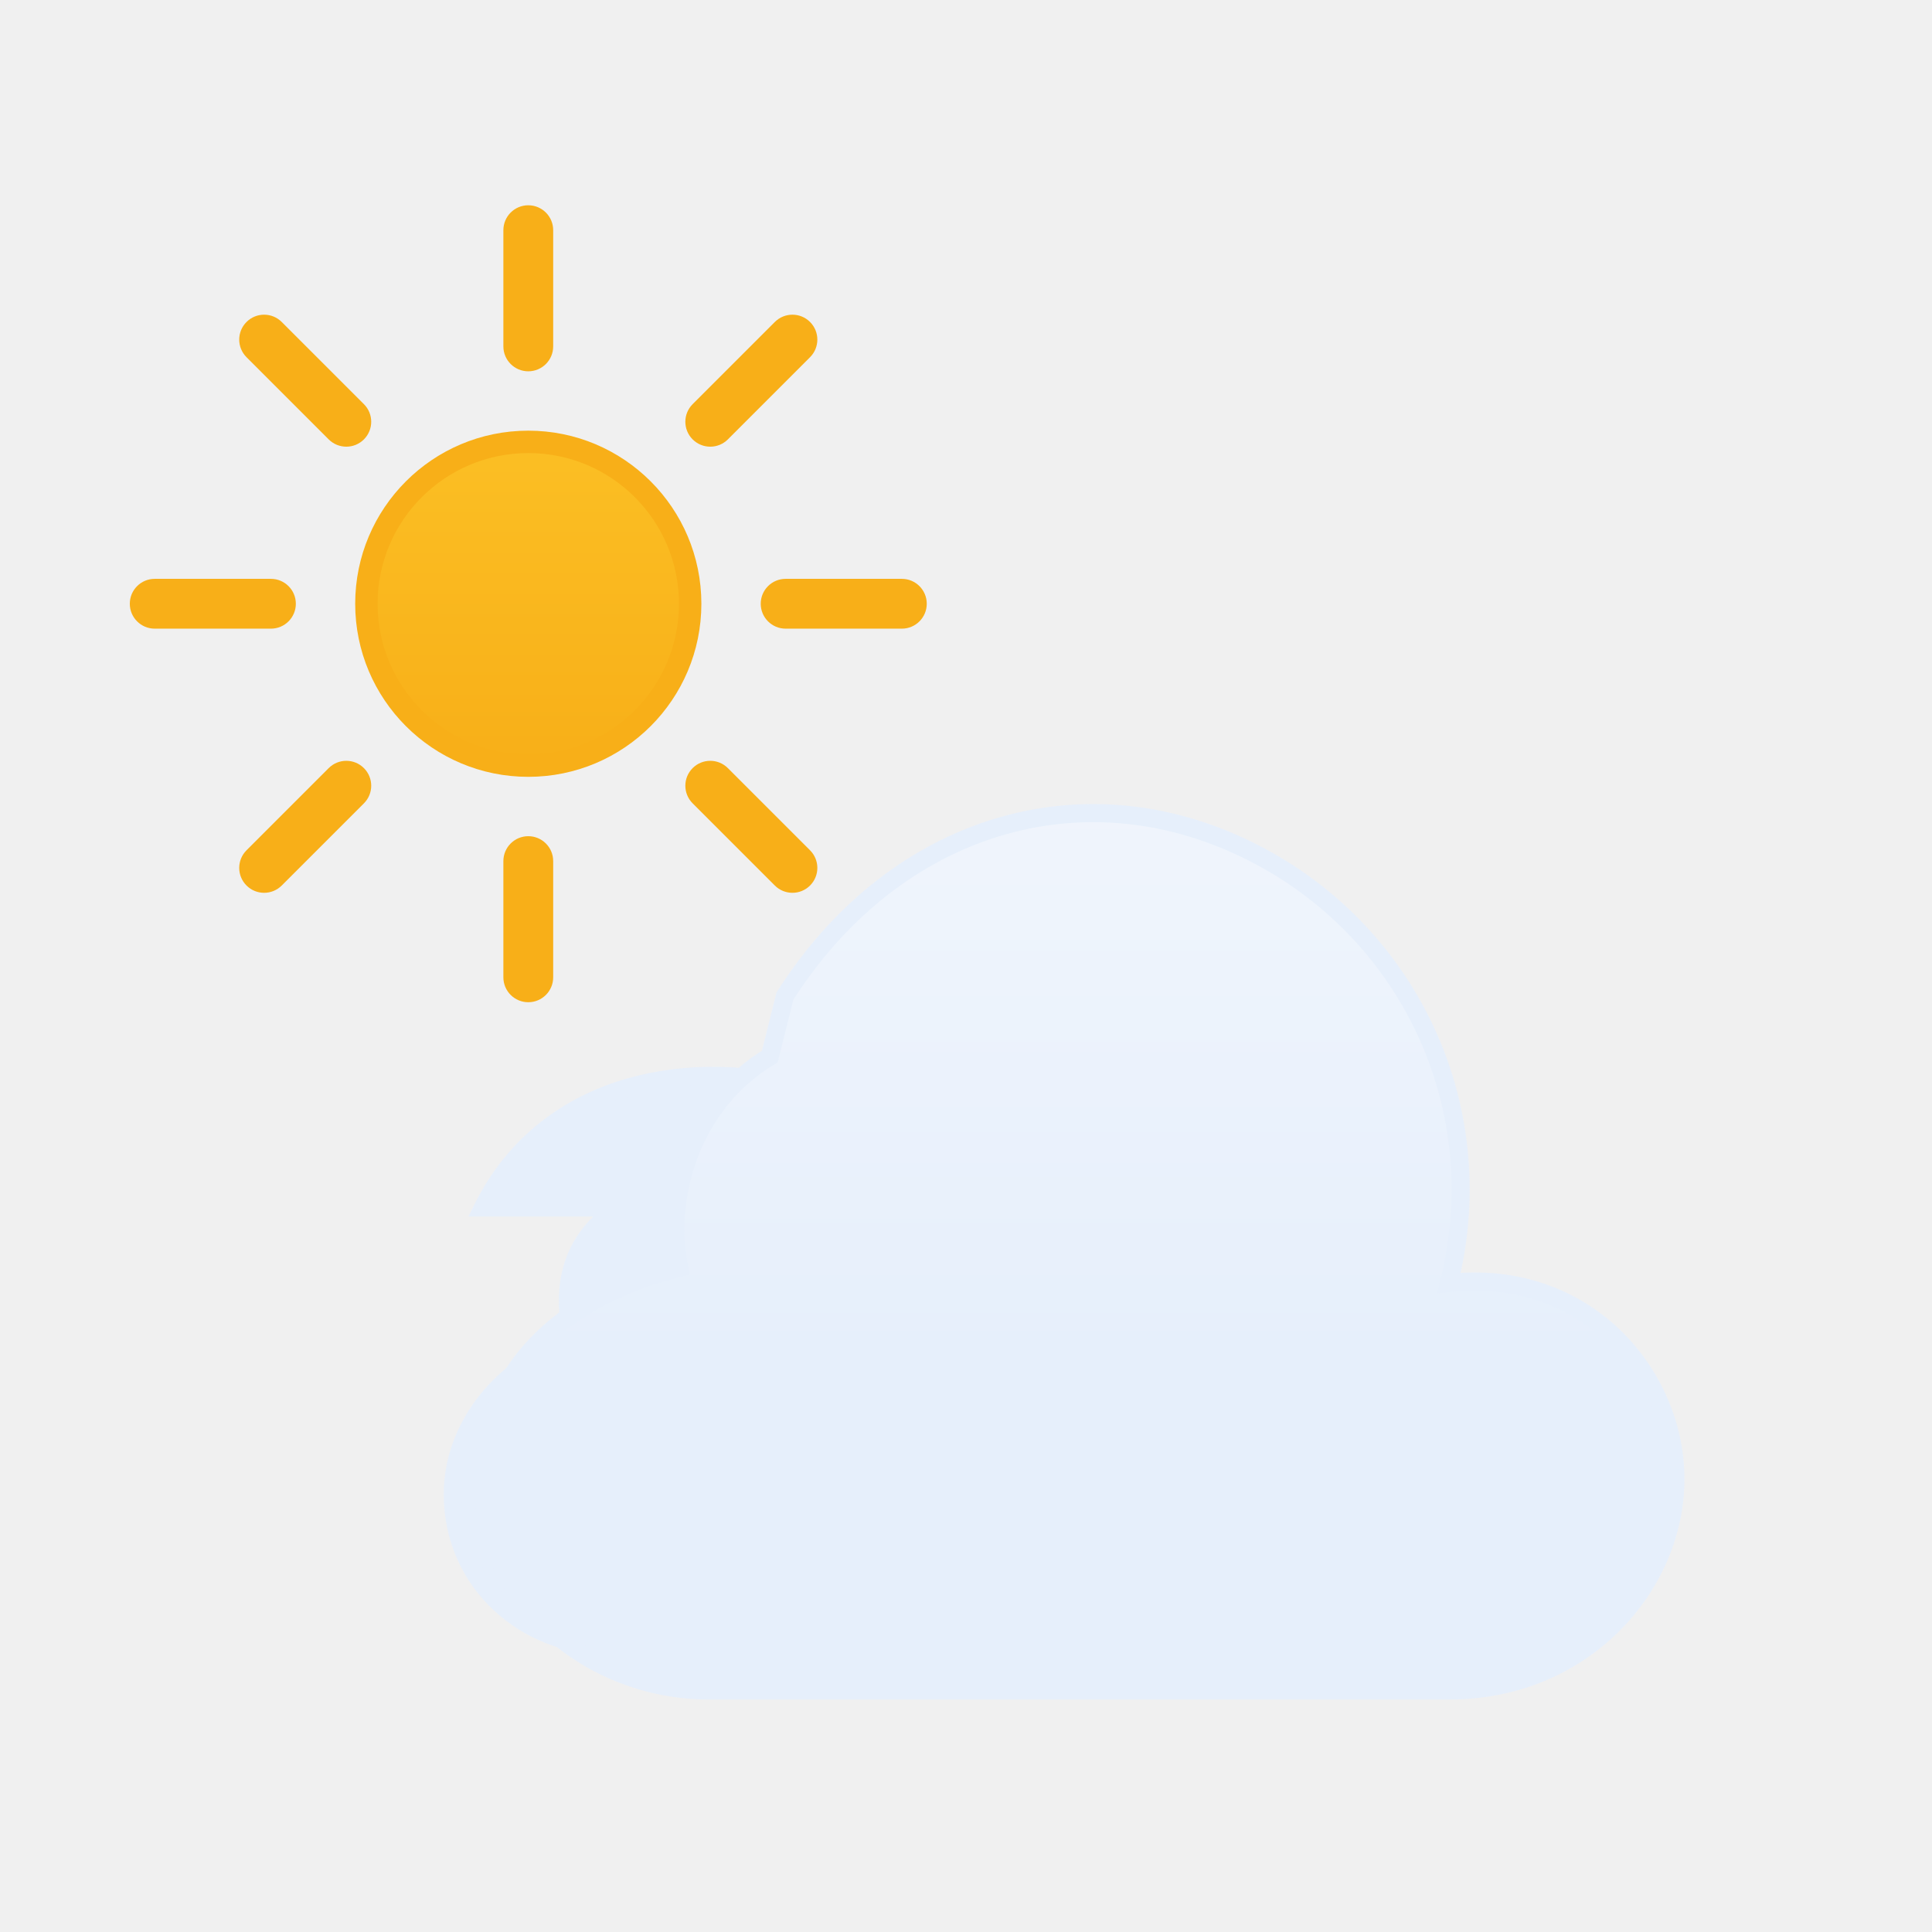
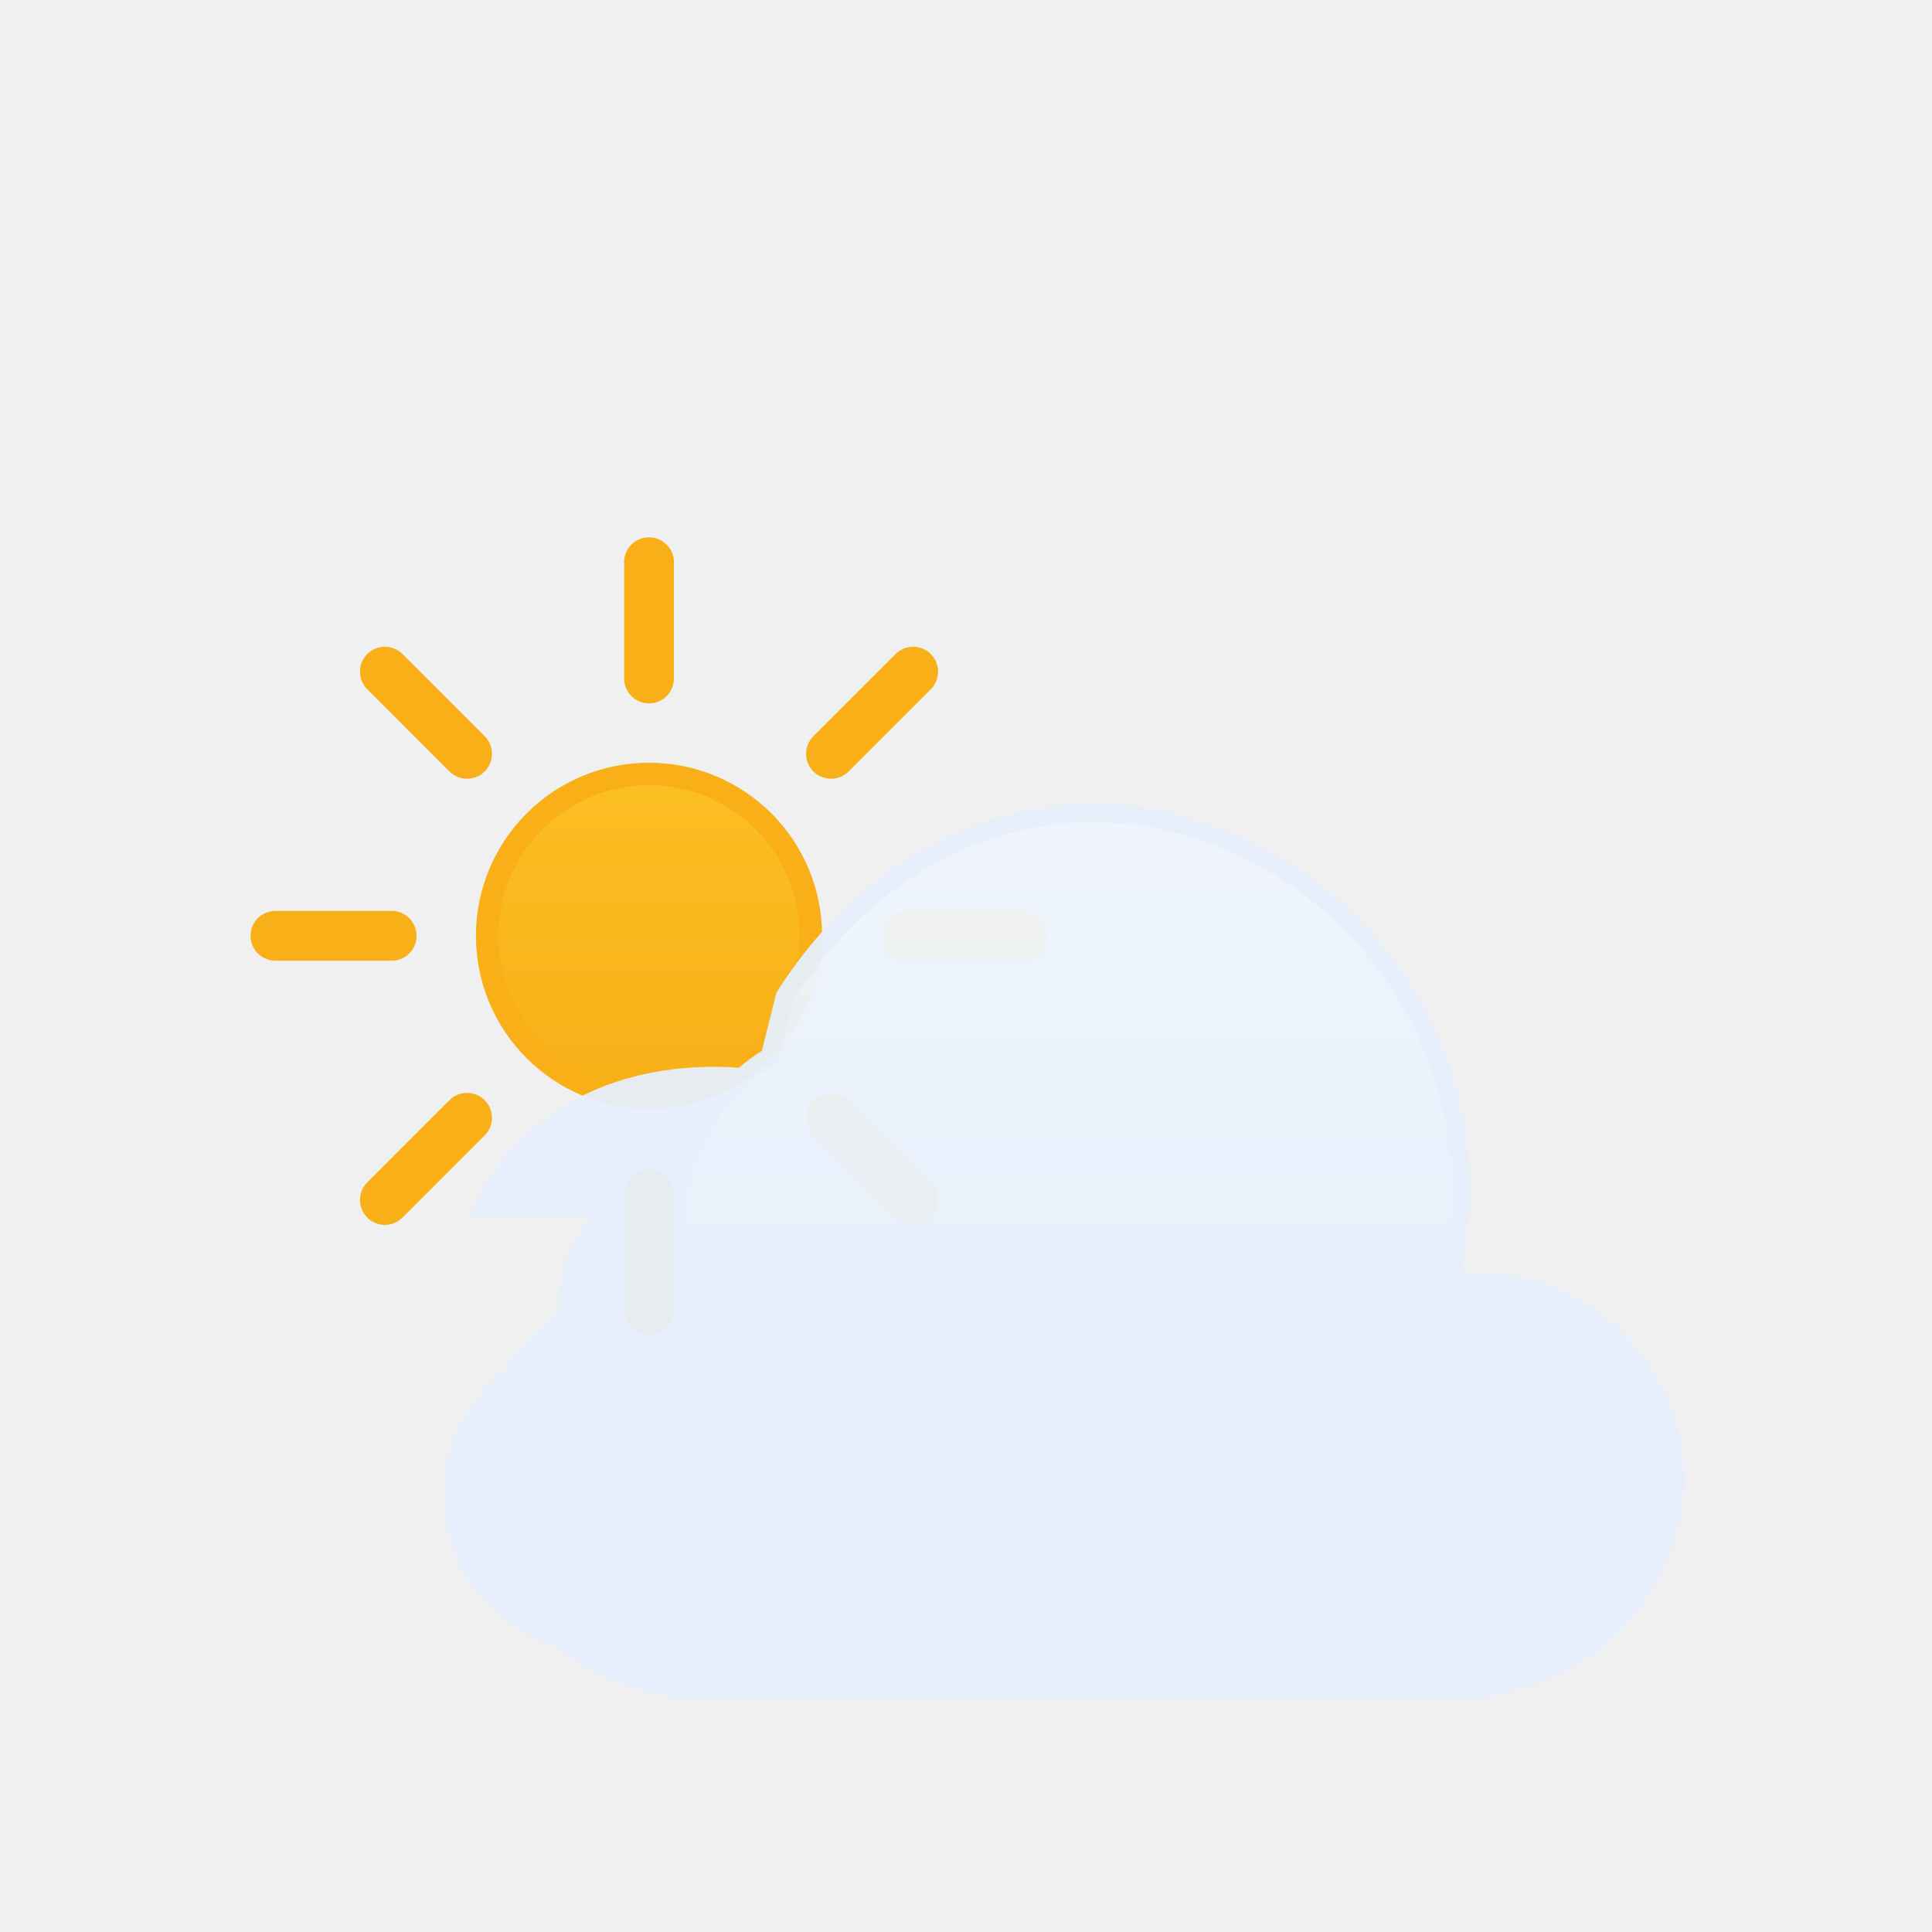
<svg xmlns="http://www.w3.org/2000/svg" viewBox="0 0 128 128" fill="none">
  <g id="mostly-cloudy-day" clip-path="url(#mcd_clip)">
    <defs>
      <linearGradient id="mcd_sun" x1="0" y1="0" x2="0" y2="1" gradientUnits="objectBoundingBox">
        <stop stop-color="#FBBF24" />
        <stop offset="1" stop-color="#F8AF18" />
      </linearGradient>
      <linearGradient id="mcd_cloud" x1="64" y1="42" x2="64" y2="90" gradientUnits="userSpaceOnUse">
        <stop stop-color="#F3F7FE" />
        <stop offset="1" stop-color="#E6EFFC" />
      </linearGradient>
      <linearGradient id="mcd_cloud2" x1="82" y1="32" x2="82" y2="68" gradientUnits="userSpaceOnUse">
        <stop stop-color="#FFFFFF" />
        <stop offset="1" stop-color="#E6EFFC" />
      </linearGradient>
      <clipPath id="mcd_clip">
        <rect width="128" height="128" fill="white" />
      </clipPath>
    </defs>
    <g id="Sun">
-       <g transform="translate(35,40) scale(0.55) translate(-64,-64)">
+       <g transform="translate(43,62) scale(0.55) translate(-64,-64)">
        <circle cx="64" cy="64" r="19.5" fill="url(#mcd_sun)" stroke="#F8AF18" stroke-width="2.7" />
        <g id="Rays">
          <path d="M61 19C61 17.343 62.343 16 64 16C65.657 16 67 17.343 67 19V33C67 34.657 65.657 36 64 36C62.343 36 61 34.657 61 33V19Z" fill="#F8AF18" />
          <path d="M93.698 30.059C94.87 28.887 96.77 28.887 97.941 30.059C99.113 31.23 99.113 33.13 97.941 34.301L88.042 44.201C86.87 45.373 84.971 45.373 83.799 44.201C82.627 43.029 82.627 41.13 83.799 39.958L93.698 30.059Z" fill="#F8AF18" />
          <path d="M109 61C110.657 61 112 62.343 112 64C112 65.657 110.657 67 109 67H95C93.343 67 92 65.657 92 64C92 62.343 93.343 61 95 61H109Z" fill="#F8AF18" />
          <path d="M97.941 93.698C99.113 94.87 99.113 96.77 97.941 97.941C96.77 99.113 94.87 99.113 93.698 97.941L83.799 88.042C82.627 86.87 82.627 84.971 83.799 83.799C84.971 82.627 86.87 82.627 88.042 83.799L97.941 93.698Z" fill="#F8AF18" />
          <path d="M61 95C61 93.343 62.343 92 64 92C65.657 92 67 93.343 67 95V109C67 110.657 65.657 112 64 112C62.343 112 61 110.657 61 109V95Z" fill="#F8AF18" />
          <path d="M39.958 83.799C41.13 82.627 43.029 82.627 44.201 83.799C45.373 84.971 45.373 86.87 44.201 88.042L34.301 97.941C33.13 99.113 31.23 99.113 30.059 97.941C28.887 96.77 28.887 94.87 30.059 93.698L39.958 83.799Z" fill="#F8AF18" />
          <path d="M33 61C34.657 61 36 62.343 36 64C36 65.657 34.657 67 33 67H19C17.343 67 16 65.657 16 64C16 62.343 17.343 61 19 61H33Z" fill="#F8AF18" />
          <path d="M44.201 39.958C45.373 41.13 45.373 43.029 44.201 44.201C43.029 45.373 41.13 45.373 39.958 44.201L30.059 34.301C28.887 33.13 28.887 31.23 30.059 30.059C31.23 28.887 33.13 28.887 34.301 30.059L44.201 39.958Z" fill="#F8AF18" />
        </g>
      </g>
    </g>
    <g id="Clouds" opacity="0.95">
      <path d="M32 80c4-8 13-10 21-8 7 3 11 10 10 17c6 0 10 5 10 10s-4 10-10 10H40c-5 0-10-4-10-10 0-5 4-9 8-10c-1-4 0-7 3-9z" fill="url(#mcd_cloud2)" stroke="#E6EFFC" stroke-width="1.2" />
      <path d="M52 66c7-11 19-15 30-10 11 5 17 17 14 29c9-1 15 6 15 13s-6 14-15 14H47c-8 0-15-6-15-14 0-7 5-12 13-14c-1-5 1-11 6-14z" fill="url(#mcd_cloud)" stroke="#E6EFFC" stroke-width="1.2" />
    </g>
  </g>
</svg>
